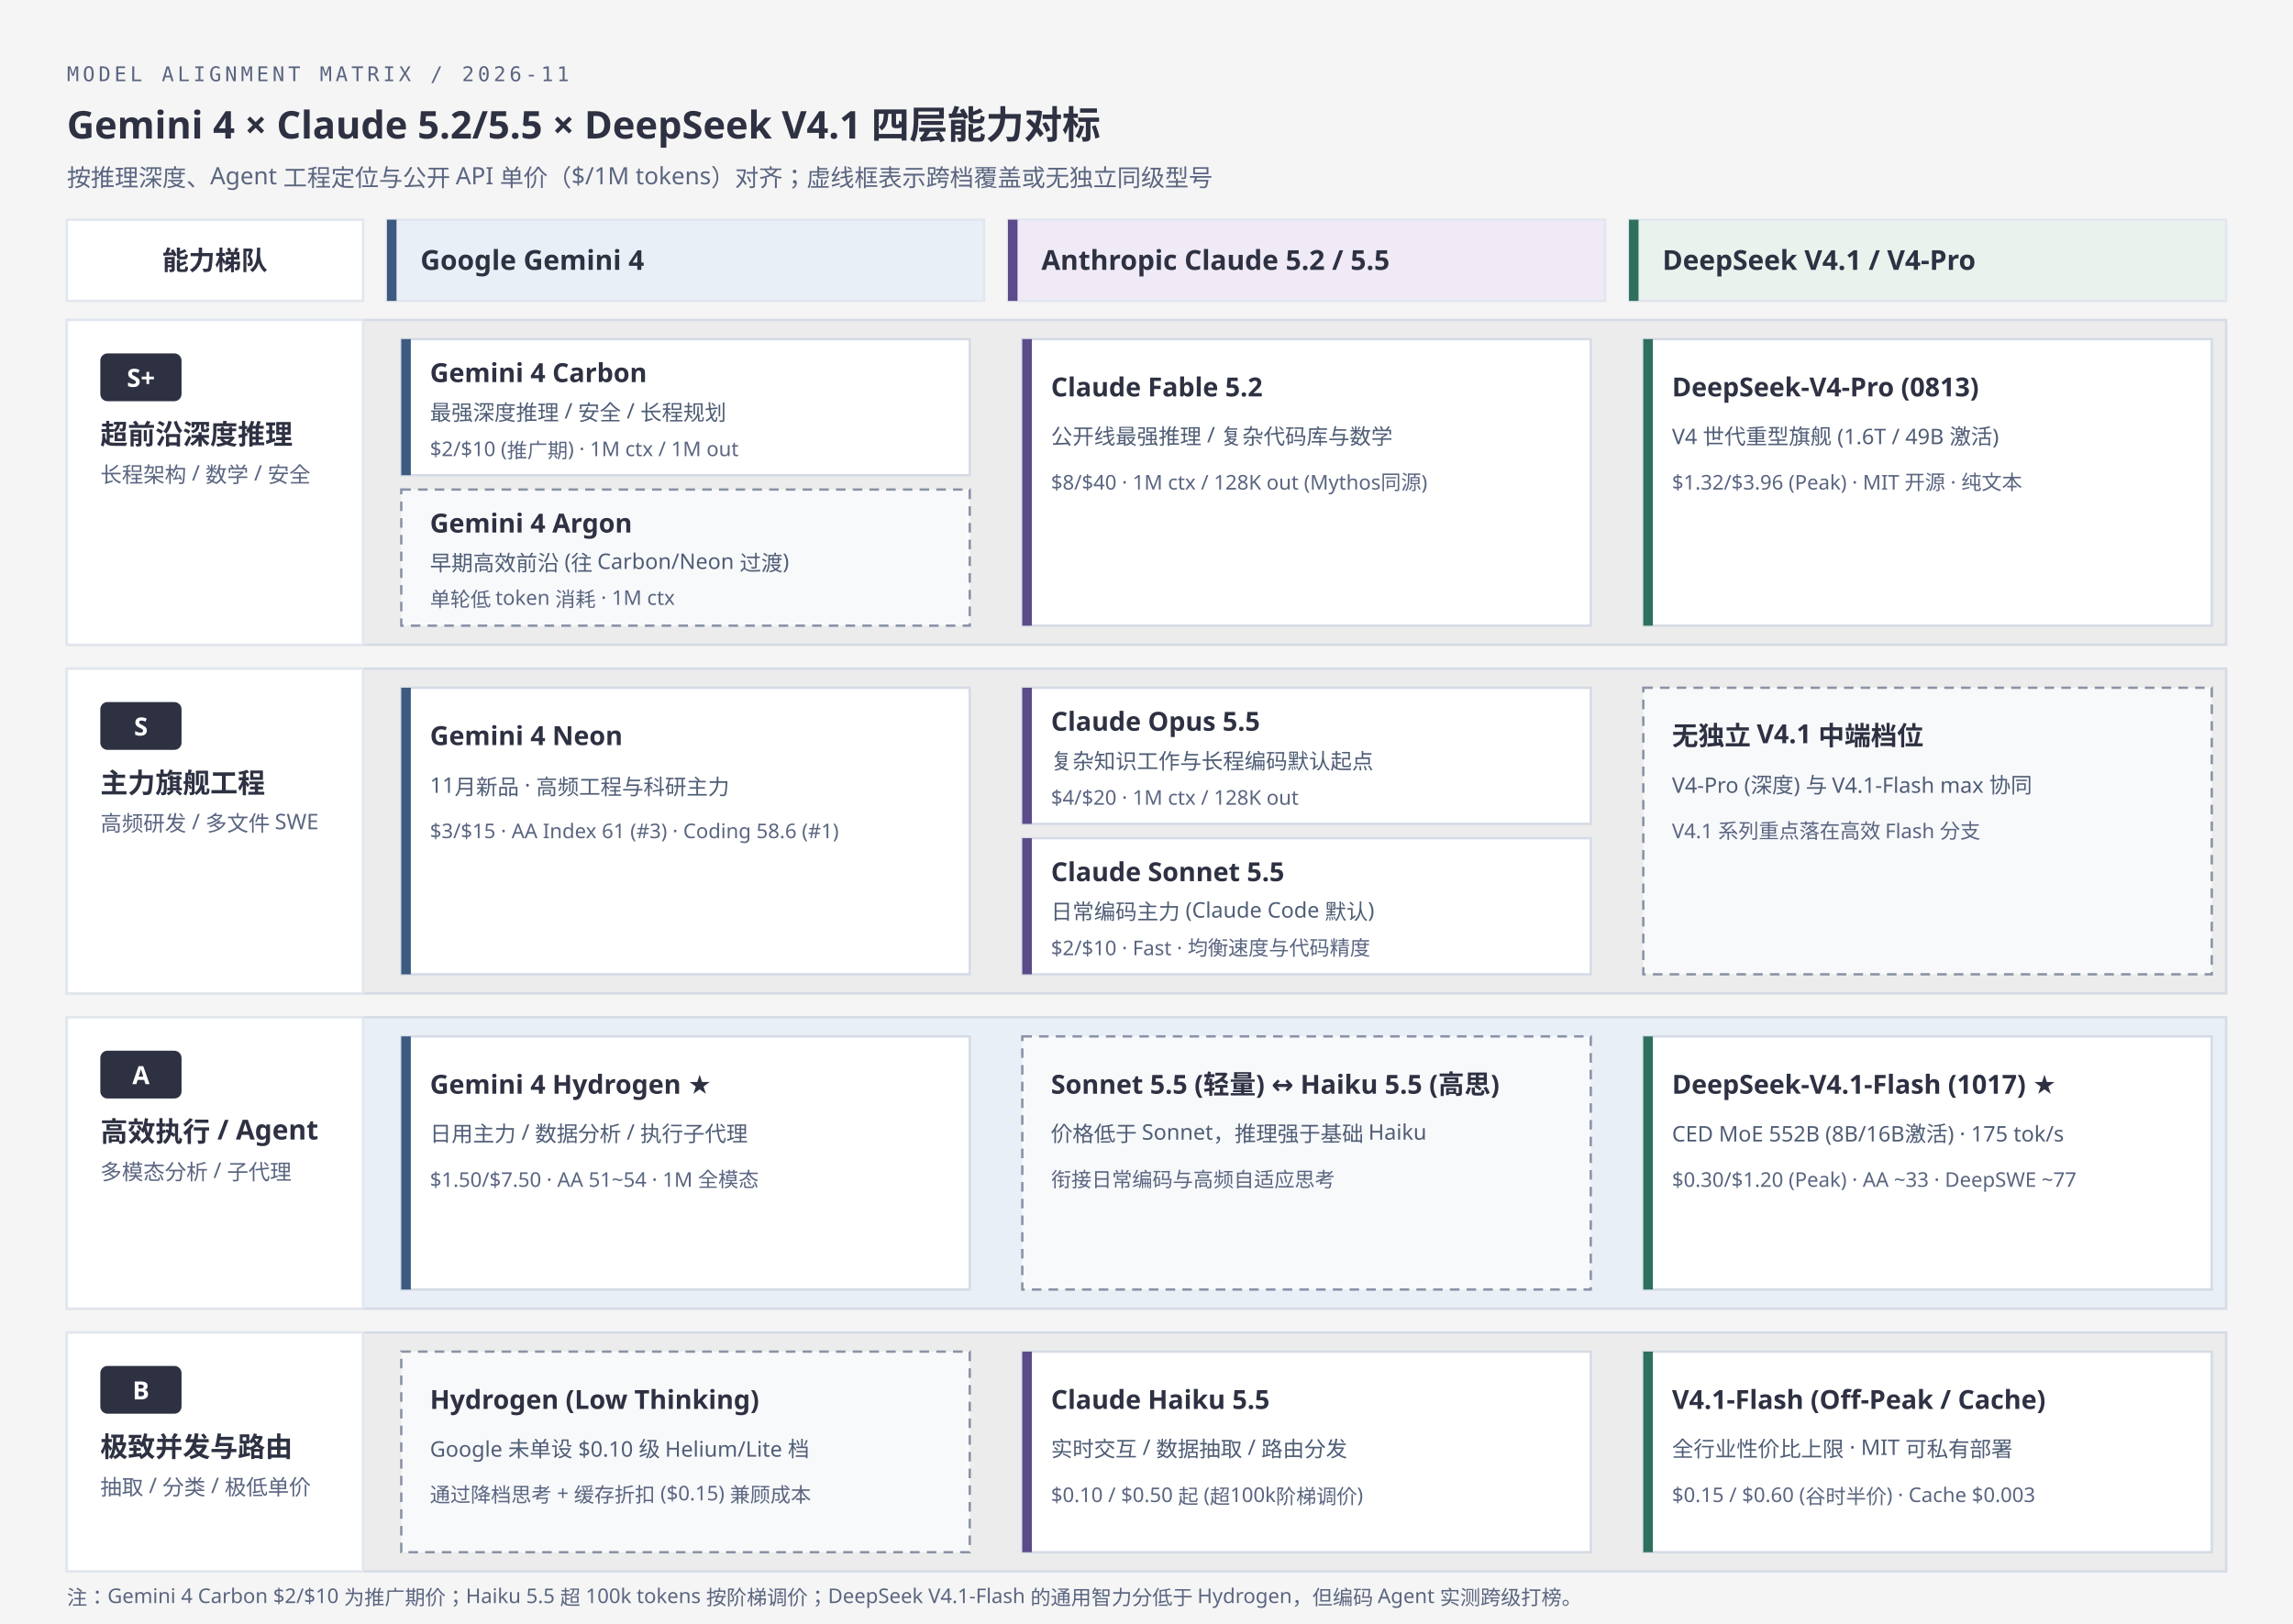
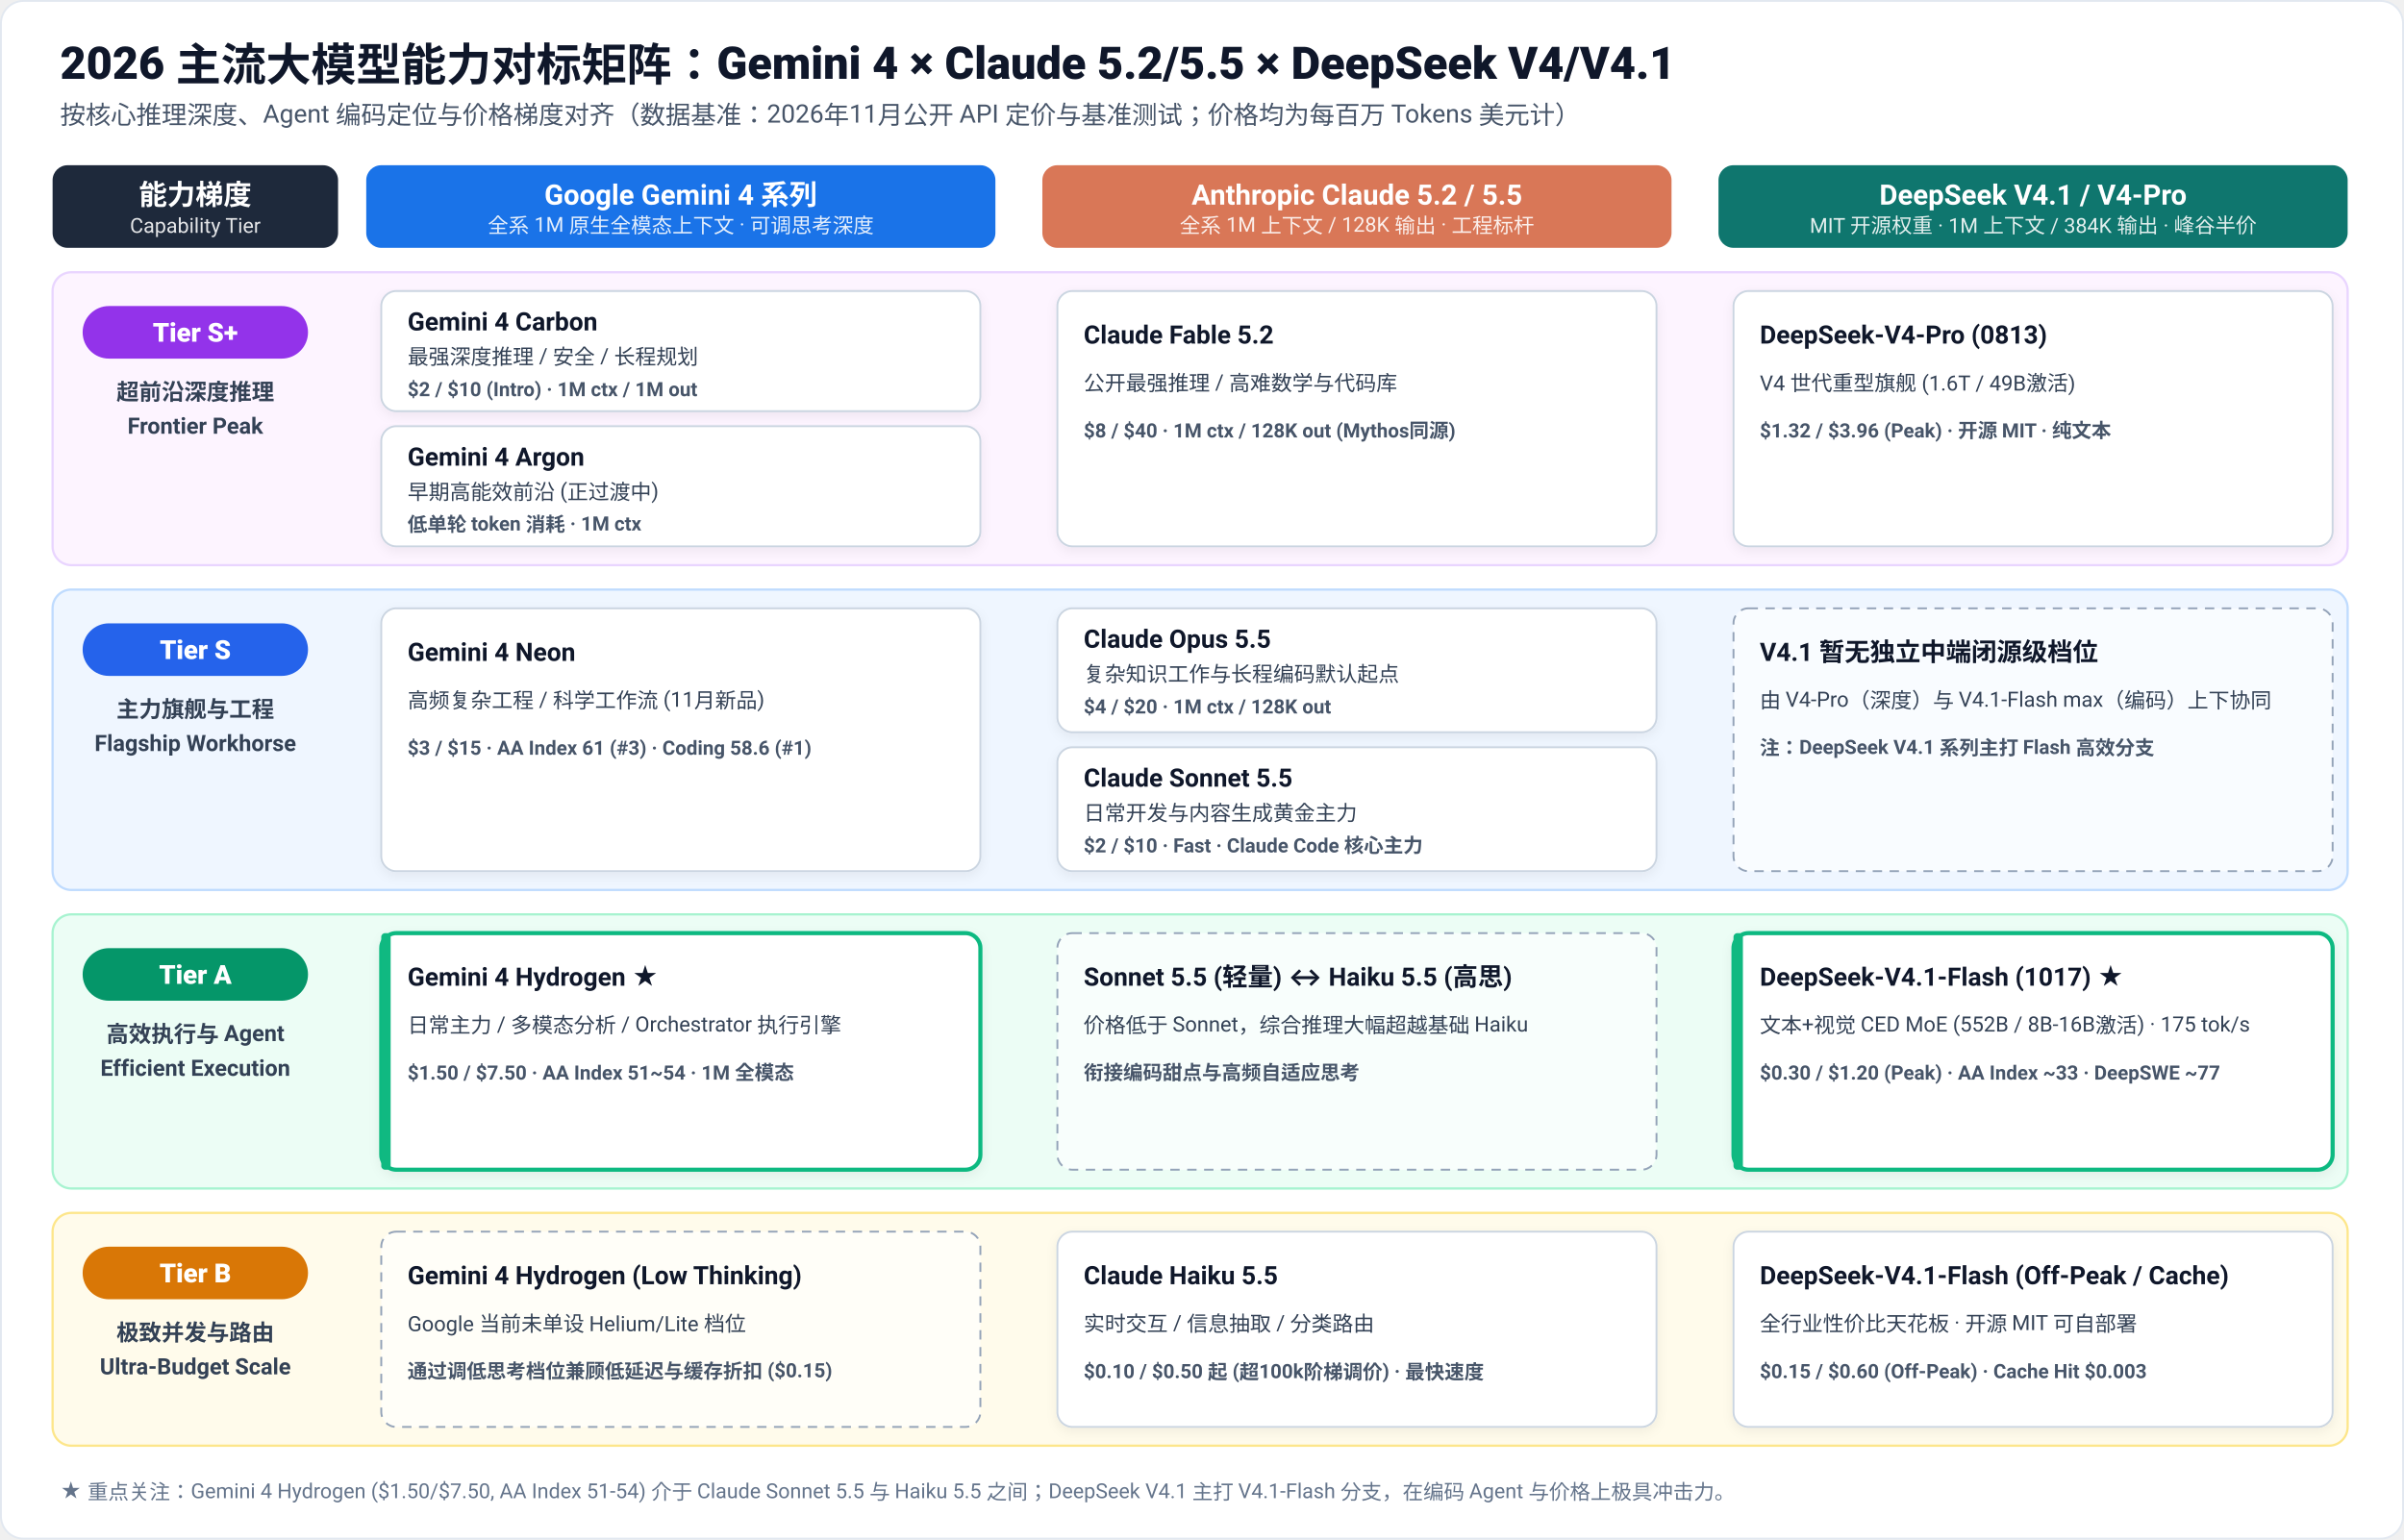
- <svg xmlns="http://www.w3.org/2000/svg" viewBox="0 0 960 680" width="960" height="680" role="img" aria-labelledby="f1t f1d" font-family="'Geist','PingFang SC','Noto Sans SC',system-ui,sans-serif">
-   <rect width="960" height="680" fill="#f5f5f5" />
-   <text x="28" y="34" font-family="'Geist Mono','SFMono-Regular',ui-monospace,monospace" font-size="8.5" letter-spacing="1.5" fill="#5a6580">MODEL ALIGNMENT MATRIX / 2026-11</text>
-   <text x="28" y="58" font-size="16" font-weight="600" fill="#2d3142">Gemini 4 × Claude 5.2/5.5 × DeepSeek V4.1 四层能力对标</text>
-   <text x="28" y="78" font-size="10" fill="#5a6580">按推理深度、Agent 工程定位与公开 API 单价（$/1M tokens）对齐；虚线框表示跨档覆盖或无独立同级型号</text>
-   <rect x="28" y="92" width="124" height="34" fill="#ffffff" stroke="#e2e6ee" />
-   <text x="90" y="113" text-anchor="middle" font-size="11" font-weight="600" fill="#2d3142">能力梯队</text>
-   <rect x="162" y="92" width="250" height="34" fill="#e9eff6" stroke="#e2e6ee" />
-   <rect x="162" y="92" width="4" height="34" fill="#3d5a80" />
-   <text x="176" y="113" font-size="11.5" font-weight="600" fill="#2d3142">Google Gemini 4</text>
-   <rect x="422" y="92" width="250" height="34" fill="#efeaf6" stroke="#e2e6ee" />
-   <rect x="422" y="92" width="4" height="34" fill="#5b4b8a" />
-   <text x="436" y="113" font-size="11.5" font-weight="600" fill="#2d3142">Anthropic Claude 5.2 / 5.5</text>
-   <rect x="682" y="92" width="250" height="34" fill="#e9f2ed" stroke="#e2e6ee" />
-   <rect x="682" y="92" width="4" height="34" fill="#2f6f5e" />
-   <text x="696" y="113" font-size="11.5" font-weight="600" fill="#2d3142">DeepSeek V4.1 / V4-Pro</text>
-   <rect x="28" y="134" width="904" height="136" fill="#ececec" stroke="#d5dbe5" />
-   <rect x="28" y="134" width="124" height="136" fill="#ffffff" stroke="#e2e6ee" />
-   <rect x="42" y="148" width="34" height="20" rx="3" fill="#2d3142" />
-   <text x="59" y="162" text-anchor="middle" font-size="10.5" font-weight="600" fill="#ffffff">S+</text>
-   <text x="42" y="186" font-size="11.5" font-weight="600" fill="#2d3142">超前沿深度推理</text>
-   <text x="42" y="202" font-size="9" fill="#5a6580">长程架构 / 数学 / 安全</text>
-   <rect x="168" y="142.0" width="238" height="57.0" fill="#ffffff" stroke="#d5dbe5" />
-   <rect x="168" y="142.0" width="4" height="57.0" fill="#3d5a80" />
-   <text x="180" y="160.0" font-size="11" font-weight="600" fill="#2d3142">Gemini 4 Carbon</text>
-   <text x="180" y="176.0" font-size="9" fill="#4f5d75">最强深度推理 / 安全 / 长程规划</text>
-   <text x="180" y="191.0" font-size="8.5" fill="#5a6580">$2/$10 (推广期) · 1M ctx / 1M out</text>
-   <rect x="168" y="205.0" width="238" height="57.0" fill="#f8f9fb" stroke="#8a93a6" stroke-dasharray="4,3" />
-   <text x="180" y="223.0" font-size="11" font-weight="600" fill="#2d3142">Gemini 4 Argon</text>
-   <text x="180" y="239.0" font-size="9" fill="#4f5d75">早期高效前沿 (往 Carbon/Neon 过渡)</text>
-   <text x="180" y="254.0" font-size="8.5" fill="#5a6580">单轮低 token 消耗 · 1M ctx</text>
-   <rect x="428" y="142.0" width="238" height="120.0" fill="#ffffff" stroke="#d5dbe5" />
-   <rect x="428" y="142.0" width="4" height="120.0" fill="#5b4b8a" />
-   <text x="440" y="166.0" font-size="11" font-weight="600" fill="#2d3142">Claude Fable 5.2</text>
-   <text x="440" y="186.0" font-size="9" fill="#4f5d75">公开线最强推理 / 复杂代码库与数学</text>
-   <text x="440" y="205.0" font-size="8.5" fill="#5a6580">$8/$40 · 1M ctx / 128K out (Mythos同源)</text>
-   <rect x="688" y="142.0" width="238" height="120.0" fill="#ffffff" stroke="#d5dbe5" />
-   <rect x="688" y="142.0" width="4" height="120.0" fill="#2f6f5e" />
-   <text x="700" y="166.0" font-size="11" font-weight="600" fill="#2d3142">DeepSeek-V4-Pro (0813)</text>
-   <text x="700" y="186.0" font-size="9" fill="#4f5d75">V4 世代重型旗舰 (1.6T / 49B 激活)</text>
-   <text x="700" y="205.0" font-size="8.5" fill="#5a6580">$1.32/$3.96 (Peak) · MIT 开源 · 纯文本</text>
-   <rect x="28" y="280" width="904" height="136" fill="#ececec" stroke="#d5dbe5" />
-   <rect x="28" y="280" width="124" height="136" fill="#ffffff" stroke="#e2e6ee" />
-   <rect x="42" y="294" width="34" height="20" rx="3" fill="#2d3142" />
-   <text x="59" y="308" text-anchor="middle" font-size="10.5" font-weight="600" fill="#ffffff">S</text>
-   <text x="42" y="332" font-size="11.5" font-weight="600" fill="#2d3142">主力旗舰工程</text>
-   <text x="42" y="348" font-size="9" fill="#5a6580">高频研发 / 多文件 SWE</text>
-   <rect x="168" y="288.0" width="238" height="120.0" fill="#ffffff" stroke="#d5dbe5" />
-   <rect x="168" y="288.0" width="4" height="120.0" fill="#3d5a80" />
-   <text x="180" y="312.0" font-size="11" font-weight="600" fill="#2d3142">Gemini 4 Neon</text>
-   <text x="180" y="332.0" font-size="9" fill="#4f5d75">11月新品 · 高频工程与科研主力</text>
-   <text x="180" y="351.0" font-size="8.5" fill="#5a6580">$3/$15 · AA Index 61 (#3) · Coding 58.6 (#1)</text>
-   <rect x="428" y="288.0" width="238" height="57.0" fill="#ffffff" stroke="#d5dbe5" />
-   <rect x="428" y="288.0" width="4" height="57.0" fill="#5b4b8a" />
-   <text x="440" y="306.0" font-size="11" font-weight="600" fill="#2d3142">Claude Opus 5.5</text>
-   <text x="440" y="322.0" font-size="9" fill="#4f5d75">复杂知识工作与长程编码默认起点</text>
-   <text x="440" y="337.0" font-size="8.5" fill="#5a6580">$4/$20 · 1M ctx / 128K out</text>
-   <rect x="428" y="351.0" width="238" height="57.0" fill="#ffffff" stroke="#d5dbe5" />
-   <rect x="428" y="351.0" width="4" height="57.0" fill="#5b4b8a" />
-   <text x="440" y="369.0" font-size="11" font-weight="600" fill="#2d3142">Claude Sonnet 5.5</text>
-   <text x="440" y="385.0" font-size="9" fill="#4f5d75">日常编码主力 (Claude Code 默认)</text>
-   <text x="440" y="400.0" font-size="8.5" fill="#5a6580">$2/$10 · Fast · 均衡速度与代码精度</text>
-   <rect x="688" y="288.0" width="238" height="120.0" fill="#f8f9fb" stroke="#8a93a6" stroke-dasharray="4,3" />
-   <text x="700" y="312.0" font-size="11" font-weight="600" fill="#2d3142">无独立 V4.1 中端档位</text>
-   <text x="700" y="332.0" font-size="9" fill="#4f5d75">V4-Pro (深度) 与 V4.1-Flash max 协同</text>
-   <text x="700" y="351.0" font-size="8.5" fill="#5a6580">V4.1 系列重点落在高效 Flash 分支</text>
-   <rect x="28" y="426" width="904" height="122" fill="#e9eff6" stroke="#d5dbe5" />
-   <rect x="28" y="426" width="124" height="122" fill="#ffffff" stroke="#e2e6ee" />
-   <rect x="42" y="440" width="34" height="20" rx="3" fill="#2d3142" />
-   <text x="59" y="454" text-anchor="middle" font-size="10.5" font-weight="600" fill="#ffffff">A</text>
-   <text x="42" y="478" font-size="11.5" font-weight="600" fill="#2d3142">高效执行 / Agent</text>
-   <text x="42" y="494" font-size="9" fill="#5a6580">多模态分析 / 子代理</text>
-   <rect x="168" y="434.0" width="238" height="106.0" fill="#ffffff" stroke="#d5dbe5" />
-   <rect x="168" y="434.0" width="4" height="106.0" fill="#3d5a80" />
-   <text x="180" y="458.0" font-size="11" font-weight="600" fill="#2d3142">Gemini 4 Hydrogen ★</text>
-   <text x="180" y="478.0" font-size="9" fill="#4f5d75">日用主力 / 数据分析 / 执行子代理</text>
-   <text x="180" y="497.0" font-size="8.5" fill="#5a6580">$1.50/$7.50 · AA 51~54 · 1M 全模态</text>
-   <rect x="428" y="434.0" width="238" height="106.0" fill="#f8f9fb" stroke="#8a93a6" stroke-dasharray="4,3" />
-   <text x="440" y="458.0" font-size="11" font-weight="600" fill="#2d3142">Sonnet 5.5 (轻量) ↔ Haiku 5.5 (高思)</text>
-   <text x="440" y="478.0" font-size="9" fill="#4f5d75">价格低于 Sonnet，推理强于基础 Haiku</text>
-   <text x="440" y="497.0" font-size="8.5" fill="#5a6580">衔接日常编码与高频自适应思考</text>
-   <rect x="688" y="434.0" width="238" height="106.0" fill="#ffffff" stroke="#d5dbe5" />
-   <rect x="688" y="434.0" width="4" height="106.0" fill="#2f6f5e" />
-   <text x="700" y="458.0" font-size="11" font-weight="600" fill="#2d3142">DeepSeek-V4.1-Flash (1017) ★</text>
-   <text x="700" y="478.0" font-size="9" fill="#4f5d75">CED MoE 552B (8B/16B激活) · 175 tok/s</text>
-   <text x="700" y="497.0" font-size="8.5" fill="#5a6580">$0.30/$1.20 (Peak) · AA ~33 · DeepSWE ~77</text>
-   <rect x="28" y="558" width="904" height="100" fill="#ececec" stroke="#d5dbe5" />
-   <rect x="28" y="558" width="124" height="100" fill="#ffffff" stroke="#e2e6ee" />
-   <rect x="42" y="572" width="34" height="20" rx="3" fill="#2d3142" />
-   <text x="59" y="586" text-anchor="middle" font-size="10.5" font-weight="600" fill="#ffffff">B</text>
-   <text x="42" y="610" font-size="11.5" font-weight="600" fill="#2d3142">极致并发与路由</text>
-   <text x="42" y="626" font-size="9" fill="#5a6580">抽取 / 分类 / 极低单价</text>
-   <rect x="168" y="566.0" width="238" height="84.0" fill="#f8f9fb" stroke="#8a93a6" stroke-dasharray="4,3" />
-   <text x="180" y="590.0" font-size="11" font-weight="600" fill="#2d3142">Hydrogen (Low Thinking)</text>
-   <text x="180" y="610.0" font-size="9" fill="#4f5d75">Google 未单设 $0.10 级 Helium/Lite 档</text>
-   <text x="180" y="629.0" font-size="8.5" fill="#5a6580">通过降档思考 + 缓存折扣 ($0.15) 兼顾成本</text>
-   <rect x="428" y="566.0" width="238" height="84.0" fill="#ffffff" stroke="#d5dbe5" />
-   <rect x="428" y="566.0" width="4" height="84.0" fill="#5b4b8a" />
-   <text x="440" y="590.0" font-size="11" font-weight="600" fill="#2d3142">Claude Haiku 5.5</text>
-   <text x="440" y="610.0" font-size="9" fill="#4f5d75">实时交互 / 数据抽取 / 路由分发</text>
-   <text x="440" y="629.0" font-size="8.5" fill="#5a6580">$0.10 / $0.50 起 (超100k阶梯调价)</text>
-   <rect x="688" y="566.0" width="238" height="84.0" fill="#ffffff" stroke="#d5dbe5" />
-   <rect x="688" y="566.0" width="4" height="84.0" fill="#2f6f5e" />
-   <text x="700" y="590.0" font-size="11" font-weight="600" fill="#2d3142">V4.1-Flash (Off-Peak / Cache)</text>
-   <text x="700" y="610.0" font-size="9" fill="#4f5d75">全行业性价比上限 · MIT 可私有部署</text>
-   <text x="700" y="629.0" font-size="8.5" fill="#5a6580">$0.15 / $0.60 (谷时半价) · Cache $0.003</text>
-   <text x="28" y="672" font-size="8.5" fill="#5a6580">注：Gemini 4 Carbon $2/$10 为推广期价；Haiku 5.5 超 100k tokens 按阶梯调价；DeepSeek V4.1-Flash 的通用智力分低于 Hydrogen，但编码 Agent 实测跨级打榜。</text>
+ <svg xmlns="http://www.w3.org/2000/svg" width="1280" height="820" viewBox="0 0 1280 820" font-family="-apple-system, BlinkMacSystemFont, &quot;PingFang SC&quot;, &quot;Hiragino Sans GB&quot;, &quot;Microsoft YaHei&quot;, &quot;Segoe UI&quot;, Roboto, sans-serif" role="img" aria-labelledby="f1-t f1-d">
+   <defs>
+     <style>
+   .f1-title { font-size: 24px; font-weight: 800; fill: #0F172A; }
+   .f1-subtitle { font-size: 13.5px; fill: #475569; }
+   .f1-col-hdr { font-size: 15px; font-weight: 700; fill: #FFFFFF; }
+   .f1-col-sub { font-size: 11px; fill: rgba(255,255,255,0.88); }
+   .f1-tier-badge { font-size: 14px; font-weight: 800; fill: #FFFFFF; }
+   .f1-tier-sub { font-size: 12px; font-weight: 600; fill: #334155; }
+   .f1-card-title { font-size: 13.5px; font-weight: 700; fill: #0F172A; }
+   .f1-card-tag { font-size: 11.2px; fill: #334155; }
+   .f1-card-meta { font-size: 10.5px; font-weight: 600; fill: #475569; }
+   .f1-footer { font-size: 11px; fill: #64748B; }
+ </style>
+     <filter id="f1-shadow" x="-5%" y="-5%" width="110%" height="115%">
+       <feDropShadow dx="0" dy="2" stdDeviation="3" flood-color="#0F172A" flood-opacity="0.06" />
+     </filter>
+   </defs>
+   <rect x="0.5" y="0.5" width="1279" height="819" fill="#FFFFFF" stroke="#E2E8F0" stroke-width="1" rx="12" />
+   <text x="32" y="42" class="f1-title">2026 主流大模型能力对标矩阵：Gemini 4 × Claude 5.2/5.5 × DeepSeek V4/V4.1</text>
+   <text x="32" y="66" class="f1-subtitle">按核心推理深度、Agent 编码定位与价格梯度对齐（数据基准：2026年11月公开 API 定价与基准测试；价格均为每百万 Tokens 美元计）</text>
+   <rect x="28" y="88" width="152" height="44" rx="8" fill="#1E293B" />
+   <text x="104" y="109" text-anchor="middle" class="f1-col-hdr">能力梯度</text>
+   <text x="104" y="124" text-anchor="middle" class="f1-col-sub">Capability Tier</text>
+   <rect x="195" y="88" width="335" height="44" rx="8" fill="#1A73E8" />
+   <text x="362.5" y="109" text-anchor="middle" class="f1-col-hdr">Google Gemini 4 系列</text>
+   <text x="362.5" y="124" text-anchor="middle" class="f1-col-sub">全系 1M 原生全模态上下文 · 可调思考深度</text>
+   <rect x="555" y="88" width="335" height="44" rx="8" fill="#D97757" />
+   <text x="722.5" y="109" text-anchor="middle" class="f1-col-hdr">Anthropic Claude 5.2 / 5.5</text>
+   <text x="722.5" y="124" text-anchor="middle" class="f1-col-sub">全系 1M 上下文 / 128K 输出 · 工程标杆</text>
+   <rect x="915" y="88" width="335" height="44" rx="8" fill="#0F766E" />
+   <text x="1082.5" y="109" text-anchor="middle" class="f1-col-hdr">DeepSeek V4.1 / V4-Pro</text>
+   <text x="1082.5" y="124" text-anchor="middle" class="f1-col-sub">MIT 开源权重 · 1M 上下文 / 384K 输出 · 峰谷半价</text>
+   <rect x="28" y="145" width="1222" height="156" rx="10" fill="#FDF4FF" stroke="#E9D5FF" stroke-width="1.2" />
+   <rect x="44" y="163" width="120" height="28" rx="14" fill="#9333EA" />
+   <text x="104" y="182" text-anchor="middle" class="f1-tier-badge">Tier S+</text>
+   <text x="104" y="213" text-anchor="middle" class="f1-tier-sub">超前沿深度推理</text>
+   <text x="104" y="231" text-anchor="middle" class="f1-tier-sub">Frontier Peak</text>
+   <rect x="203" y="155.0" width="319" height="64.0" rx="8" fill="#FFFFFF" stroke="#CBD5E1" stroke-width="1" filter="url(#f1-shadow)" />
+   <text x="217" y="176.0" class="f1-card-title">Gemini 4 Carbon</text>
+   <text x="217" y="194.0" class="f1-card-tag">最强深度推理 / 安全 / 长程规划</text>
+   <text x="217" y="211.0" class="f1-card-meta">$2 / $10 (Intro) · 1M ctx / 1M out</text>
+   <rect x="203" y="227.0" width="319" height="64.0" rx="8" fill="#FFFFFF" stroke="#CBD5E1" stroke-width="1" filter="url(#f1-shadow)" />
+   <text x="217" y="248.0" class="f1-card-title">Gemini 4 Argon</text>
+   <text x="217" y="266.0" class="f1-card-tag">早期高能效前沿 (正过渡中)</text>
+   <text x="217" y="283.0" class="f1-card-meta">低单轮 token 消耗 · 1M ctx</text>
+   <rect x="563" y="155.0" width="319" height="136.0" rx="8" fill="#FFFFFF" stroke="#CBD5E1" stroke-width="1" filter="url(#f1-shadow)" />
+   <text x="577" y="183.0" class="f1-card-title">Claude Fable 5.2</text>
+   <text x="577" y="208.0" class="f1-card-tag">公开最强推理 / 高难数学与代码库</text>
+   <text x="577" y="233.0" class="f1-card-meta">$8 / $40 · 1M ctx / 128K out (Mythos同源)</text>
+   <rect x="923" y="155.0" width="319" height="136.0" rx="8" fill="#FFFFFF" stroke="#CBD5E1" stroke-width="1" filter="url(#f1-shadow)" />
+   <text x="937" y="183.0" class="f1-card-title">DeepSeek-V4-Pro (0813)</text>
+   <text x="937" y="208.0" class="f1-card-tag">V4 世代重型旗舰 (1.6T / 49B激活)</text>
+   <text x="937" y="233.0" class="f1-card-meta">$1.32 / $3.96 (Peak) · 开源 MIT · 纯文本</text>
+   <rect x="28" y="314" width="1222" height="160" rx="10" fill="#EFF6FF" stroke="#BFDBFE" stroke-width="1.2" />
+   <rect x="44" y="332" width="120" height="28" rx="14" fill="#2563EB" />
+   <text x="104" y="351" text-anchor="middle" class="f1-tier-badge">Tier S</text>
+   <text x="104" y="382" text-anchor="middle" class="f1-tier-sub">主力旗舰与工程</text>
+   <text x="104" y="400" text-anchor="middle" class="f1-tier-sub">Flagship Workhorse</text>
+   <rect x="203" y="324.0" width="319" height="140.0" rx="8" fill="#FFFFFF" stroke="#CBD5E1" stroke-width="1" filter="url(#f1-shadow)" />
+   <text x="217" y="352.0" class="f1-card-title">Gemini 4 Neon</text>
+   <text x="217" y="377.0" class="f1-card-tag">高频复杂工程 / 科学工作流 (11月新品)</text>
+   <text x="217" y="402.0" class="f1-card-meta">$3 / $15 · AA Index 61 (#3) · Coding 58.6 (#1)</text>
+   <rect x="563" y="324.0" width="319" height="66.0" rx="8" fill="#FFFFFF" stroke="#CBD5E1" stroke-width="1" filter="url(#f1-shadow)" />
+   <text x="577" y="345.0" class="f1-card-title">Claude Opus 5.5</text>
+   <text x="577" y="363.0" class="f1-card-tag">复杂知识工作与长程编码默认起点</text>
+   <text x="577" y="380.0" class="f1-card-meta">$4 / $20 · 1M ctx / 128K out</text>
+   <rect x="563" y="398.0" width="319" height="66.0" rx="8" fill="#FFFFFF" stroke="#CBD5E1" stroke-width="1" filter="url(#f1-shadow)" />
+   <text x="577" y="419.0" class="f1-card-title">Claude Sonnet 5.5</text>
+   <text x="577" y="437.0" class="f1-card-tag">日常开发与内容生成黄金主力</text>
+   <text x="577" y="454.0" class="f1-card-meta">$2 / $10 · Fast · Claude Code 核心主力</text>
+   <rect x="923" y="324.0" width="319" height="140.0" rx="8" fill="rgba(255,255,255,0.65)" stroke="#94A3B8" stroke-width="1" stroke-dasharray="5,4" />
+   <text x="937" y="352.0" class="f1-card-title">V4.1 暂无独立中端闭源级档位</text>
+   <text x="937" y="377.0" class="f1-card-tag">由 V4-Pro（深度）与 V4.1-Flash max（编码）上下协同</text>
+   <text x="937" y="402.0" class="f1-card-meta">注：DeepSeek V4.1 系列主打 Flash 高效分支</text>
+   <rect x="28" y="487" width="1222" height="146" rx="10" fill="#ECFDF5" stroke="#A7F3D0" stroke-width="1.2" />
+   <rect x="44" y="505" width="120" height="28" rx="14" fill="#059669" />
+   <text x="104" y="524" text-anchor="middle" class="f1-tier-badge">Tier A</text>
+   <text x="104" y="555" text-anchor="middle" class="f1-tier-sub">高效执行与 Agent</text>
+   <text x="104" y="573" text-anchor="middle" class="f1-tier-sub">Efficient Execution</text>
+   <rect x="203" y="497.0" width="319" height="126.0" rx="8" fill="#FFFFFF" stroke="#10B981" stroke-width="2.2" filter="url(#f1-shadow)" />
+   <rect x="203" y="497.0" width="5" height="126.0" rx="2" fill="#10B981" />
+   <text x="217" y="525.0" class="f1-card-title">Gemini 4 Hydrogen ★</text>
+   <text x="217" y="550.0" class="f1-card-tag">日常主力 / 多模态分析 / Orchestrator 执行引擎</text>
+   <text x="217" y="575.0" class="f1-card-meta">$1.50 / $7.50 · AA Index 51~54 · 1M 全模态</text>
+   <rect x="563" y="497.0" width="319" height="126.0" rx="8" fill="rgba(255,255,255,0.65)" stroke="#94A3B8" stroke-width="1" stroke-dasharray="5,4" />
+   <text x="577" y="525.0" class="f1-card-title">Sonnet 5.5 (轻量) ↔ Haiku 5.5 (高思)</text>
+   <text x="577" y="550.0" class="f1-card-tag">价格低于 Sonnet，综合推理大幅超越基础 Haiku</text>
+   <text x="577" y="575.0" class="f1-card-meta">衔接编码甜点与高频自适应思考</text>
+   <rect x="923" y="497.0" width="319" height="126.0" rx="8" fill="#FFFFFF" stroke="#10B981" stroke-width="2.2" filter="url(#f1-shadow)" />
+   <rect x="923" y="497.0" width="5" height="126.0" rx="2" fill="#10B981" />
+   <text x="937" y="525.0" class="f1-card-title">DeepSeek-V4.1-Flash (1017) ★</text>
+   <text x="937" y="550.0" class="f1-card-tag">文本+视觉 CED MoE (552B / 8B-16B激活) · 175 tok/s</text>
+   <text x="937" y="575.0" class="f1-card-meta">$0.30 / $1.20 (Peak) · AA Index ~33 · DeepSWE ~77</text>
+   <rect x="28" y="646" width="1222" height="124" rx="10" fill="#FFFBEB" stroke="#FDE68A" stroke-width="1.2" />
+   <rect x="44" y="664" width="120" height="28" rx="14" fill="#D97706" />
+   <text x="104" y="683" text-anchor="middle" class="f1-tier-badge">Tier B</text>
+   <text x="104" y="714" text-anchor="middle" class="f1-tier-sub">极致并发与路由</text>
+   <text x="104" y="732" text-anchor="middle" class="f1-tier-sub">Ultra-Budget Scale</text>
+   <rect x="203" y="656.0" width="319" height="104.0" rx="8" fill="rgba(255,255,255,0.65)" stroke="#94A3B8" stroke-width="1" stroke-dasharray="5,4" />
+   <text x="217" y="684.0" class="f1-card-title">Gemini 4 Hydrogen (Low Thinking)</text>
+   <text x="217" y="709.0" class="f1-card-tag">Google 当前未单设 Helium/Lite 档位</text>
+   <text x="217" y="734.0" class="f1-card-meta">通过调低思考档位兼顾低延迟与缓存折扣 ($0.15)</text>
+   <rect x="563" y="656.0" width="319" height="104.0" rx="8" fill="#FFFFFF" stroke="#CBD5E1" stroke-width="1" filter="url(#f1-shadow)" />
+   <text x="577" y="684.0" class="f1-card-title">Claude Haiku 5.5</text>
+   <text x="577" y="709.0" class="f1-card-tag">实时交互 / 信息抽取 / 分类路由</text>
+   <text x="577" y="734.0" class="f1-card-meta">$0.10 / $0.50 起 (超100k阶梯调价) · 最快速度</text>
+   <rect x="923" y="656.0" width="319" height="104.0" rx="8" fill="#FFFFFF" stroke="#CBD5E1" stroke-width="1" filter="url(#f1-shadow)" />
+   <text x="937" y="684.0" class="f1-card-title">DeepSeek-V4.1-Flash (Off-Peak / Cache)</text>
+   <text x="937" y="709.0" class="f1-card-tag">全行业性价比天花板 · 开源 MIT 可自部署</text>
+   <text x="937" y="734.0" class="f1-card-meta">$0.15 / $0.60 (Off-Peak) · Cache Hit $0.003</text>
+   <text x="32" y="798" class="f1-footer">★ 重点关注：Gemini 4 Hydrogen ($1.50/$7.50, AA Index 51-54) 介于 Claude Sonnet 5.5 与 Haiku 5.5 之间；DeepSeek V4.1 主打 V4.1-Flash 分支，在编码 Agent 与价格上极具冲击力。</text>
</svg>
